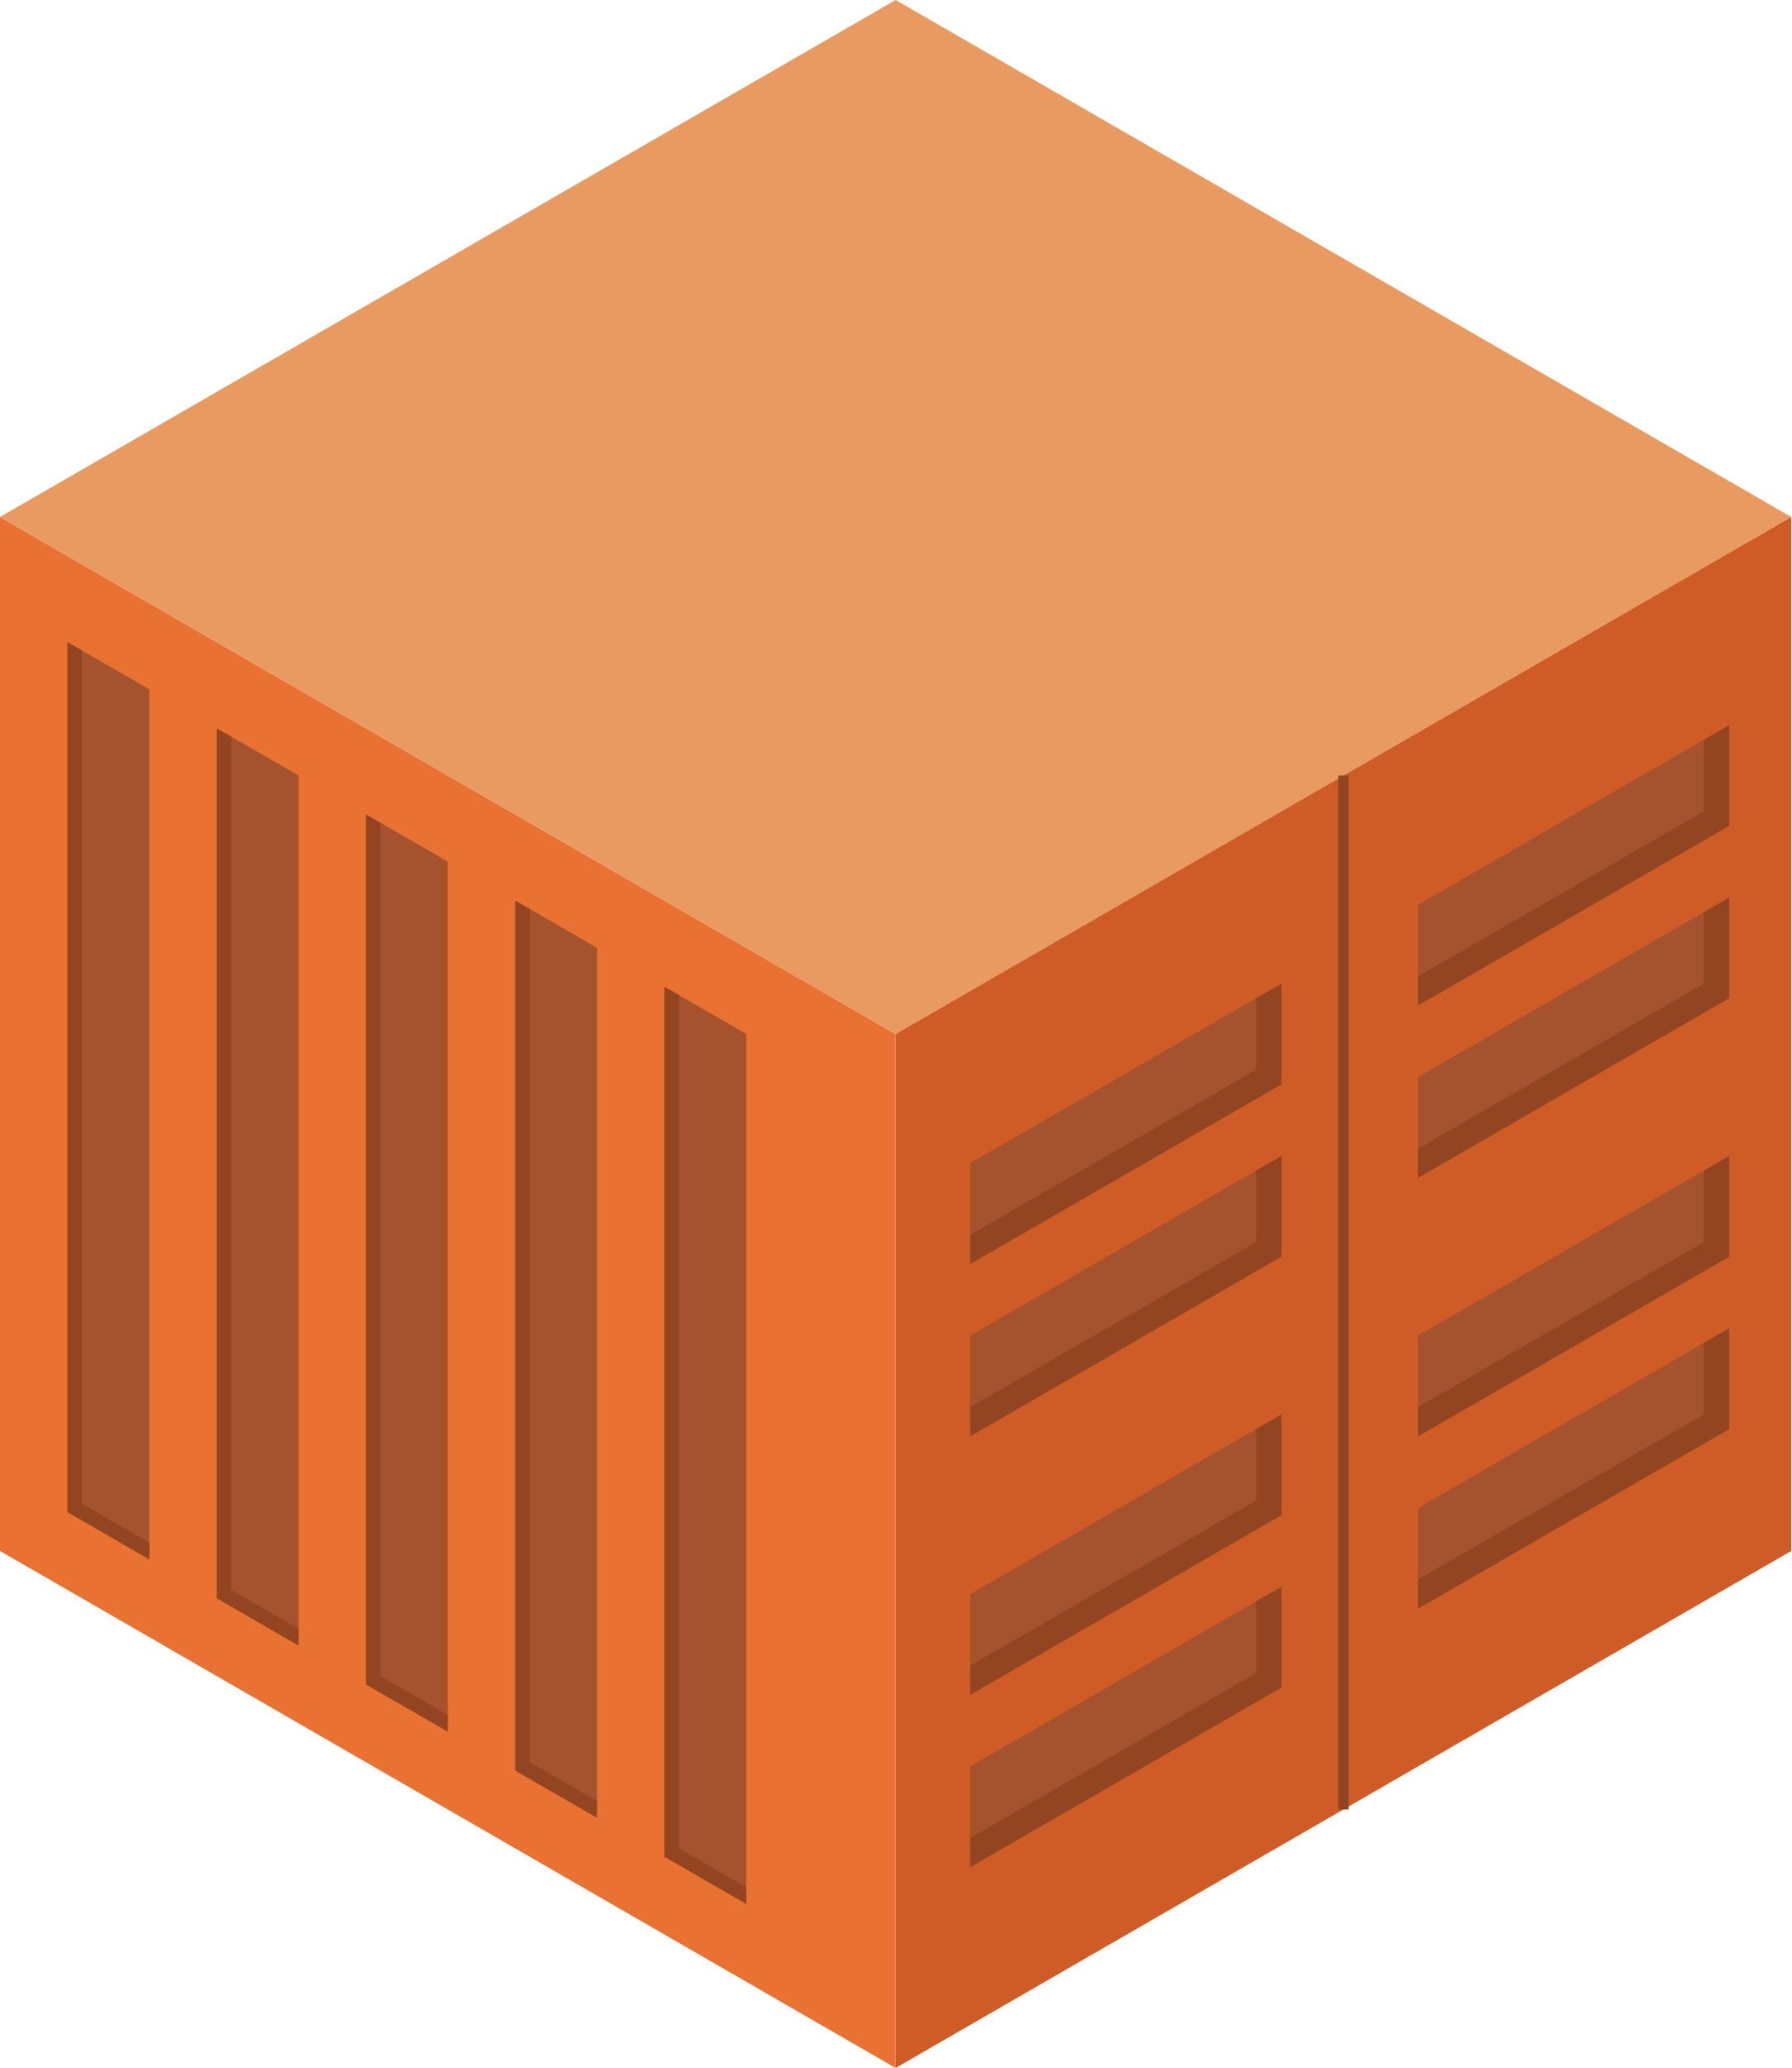
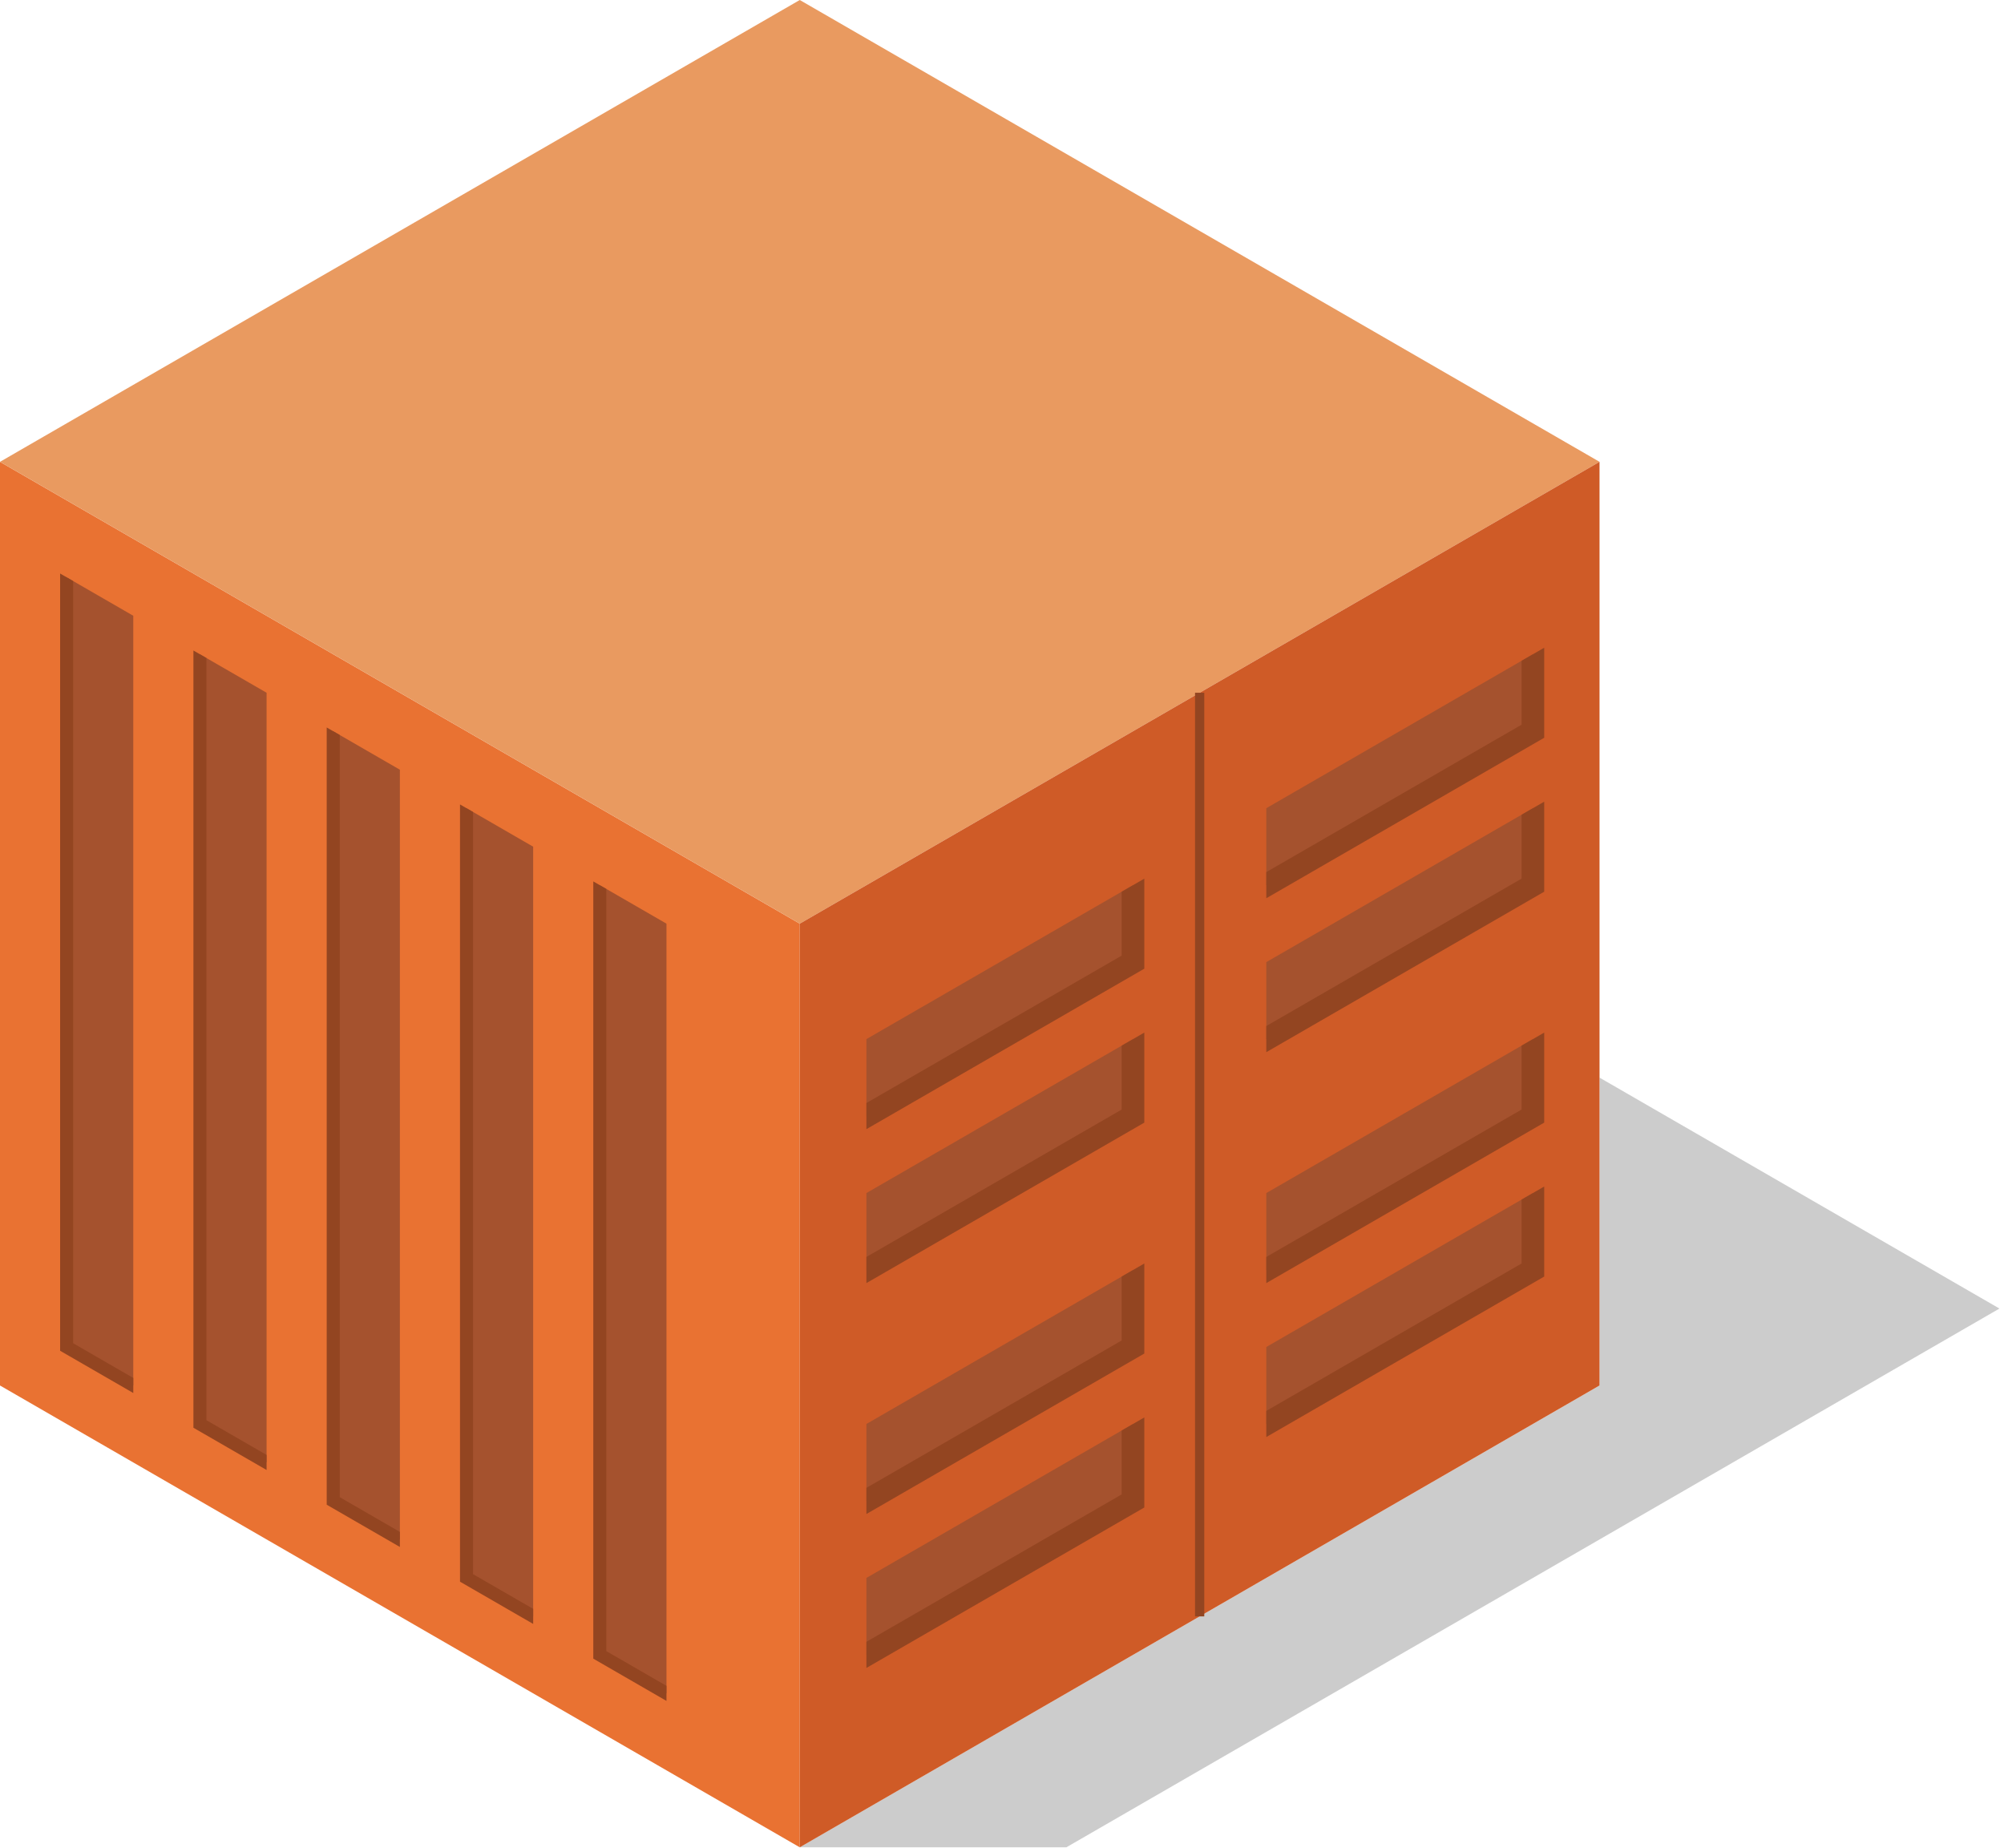
- <svg xmlns="http://www.w3.org/2000/svg" width="45.827mm" height="52.917mm" viewBox="0 0 45.827 52.917" version="1.1" id="svg8">
-   <defs id="defs2" />
-   <g id="layer1" transform="translate(3.474164,26.54765)">
-     <g id="g7493" transform="matrix(0.2645833,0,0,0.2645833,-253.9793,-274.3717)">
-       <g transform="translate(1249.9,771.658)" id="g5433">
-         <g transform="translate(0,317.48)" id="path4950">
-           <path id="path7402" style="fill:#e97232;fill-rule:nonzero" d="m -303.109,-102.48 v 100 l 86.603,50 v -100 z" />
-         </g>
-         <g transform="translate(0,317.48)" id="path4952">
-           <path id="path7405" style="fill:#e99a60;fill-rule:nonzero" d="m -259.808,-127.48 43.302,-25 86.602,50 -86.602,50 -86.603,-50 z" />
-         </g>
-         <g transform="translate(0,317.48)" id="path4954">
-           <path id="path7408" style="fill:#cf5b27;fill-rule:nonzero" d="m -129.904,-102.48 v 100 l -86.602,50 v -100 z" />
-         </g>
-         <g transform="matrix(0.866025,0.5,0,1,-38.8685,462.54)" id="path4956">
-           <rect id="rect7411" style="fill:#a5522e;fill-rule:nonzero" height="83.333" width="8.333" y="-86.647" x="-296.785" />
-         </g>
-         <g transform="matrix(0.866025,0.5,0,1,-24.4347,470.873)" id="path49561">
-           <rect id="rect7414" style="fill:#a5522e;fill-rule:nonzero" height="83.333" width="8.333" y="-86.647" x="-296.785" />
-         </g>
-         <g transform="matrix(0.866025,0.5,0,1,-10.001,479.206)" id="path49562">
-           <rect id="rect7417" style="fill:#a5522e;fill-rule:nonzero" height="83.333" width="8.333" y="-86.647" x="-296.785" />
-         </g>
-         <g transform="matrix(0.866025,0.5,0,1,4.43277,487.54)" id="path49563">
-           <rect id="rect7420" style="fill:#a5522e;fill-rule:nonzero" height="83.333" width="8.333" y="-86.647" x="-296.785" />
-         </g>
-         <g transform="matrix(0.866025,0.5,0,1,18.8665,495.873)" id="path49564">
-           <rect id="rect7423" style="fill:#a5522e;fill-rule:nonzero" height="83.333" width="8.333" y="-86.647" x="-296.785" />
-         </g>
-         <g transform="matrix(0.866025,0.5,0,1,-39.0619,463.261)" id="path4958">
-           <path id="path7426" style="fill:none;fill-rule:nonzero;stroke:#934521;stroke-width:1.63px" d="m -296.562,-87.48 v 83.333 h 8.334" />
-         </g>
-         <g transform="matrix(0.866025,0.5,0,1,-24.6281,471.595)" id="path49581">
-           <path id="path7429" style="fill:none;fill-rule:nonzero;stroke:#934521;stroke-width:1.63px" d="m -296.562,-87.48 v 83.333 h 8.334" />
-         </g>
-         <g transform="matrix(0.866025,0.5,0,1,-10.1943,479.928)" id="path49582">
-           <path id="path7432" style="fill:none;fill-rule:nonzero;stroke:#934521;stroke-width:1.63px" d="m -296.562,-87.48 v 83.333 h 8.334" />
-         </g>
-         <g transform="matrix(0.866025,0.5,0,1,4.23939,488.261)" id="path49583">
-           <path id="path7435" style="fill:none;fill-rule:nonzero;stroke:#934521;stroke-width:1.63px" d="m -296.562,-87.48 v 83.333 h 8.334" />
-         </g>
-         <g transform="matrix(0.866025,0.5,0,1,18.6731,496.595)" id="path49584">
-           <path id="path7438" style="fill:none;fill-rule:nonzero;stroke:#934521;stroke-width:1.63px" d="m -296.562,-87.48 v 83.333 h 8.334" />
-         </g>
-         <g transform="translate(0,317.48)" id="path4988">
-           <path id="path7441" style="fill:none;fill-rule:nonzero;stroke:#934521;stroke-width:1px" d="m -173.205,-77.48 v 100" />
-         </g>
-         <g transform="matrix(0.866025,-0.5,0,1,-20.3044,241.703)" id="path5062">
-           <path id="path7444" style="fill:#a5522e;fill-rule:nonzero" d="m -168.221,-73.314 h 33.333 v 8.334 h -33.333 z" />
-         </g>
-         <g transform="matrix(0.866025,-0.5,0,1,-20.3044,258.37)" id="path50621">
-           <path id="path7447" style="fill:#a5522e;fill-rule:nonzero" d="m -168.221,-73.314 h 33.333 v 8.334 h -33.333 z" />
-         </g>
-         <g transform="matrix(0.866025,-0.5,0,1,-20.3044,283.37)" id="path50622">
-           <path id="path7450" style="fill:#a5522e;fill-rule:nonzero" d="m -168.221,-73.314 h 33.333 v 8.334 h -33.333 z" />
-         </g>
-         <g transform="matrix(0.866025,-0.5,0,1,-20.3044,300.037)" id="path50623">
-           <path id="path7453" style="fill:#a5522e;fill-rule:nonzero" d="m -168.221,-73.314 h 33.333 v 8.334 h -33.333 z" />
-         </g>
-         <g transform="matrix(0.866025,-0.5,0,1,-63.6057,325.037)" id="path50624">
-           <path id="path7456" style="fill:#a5522e;fill-rule:nonzero" d="m -168.221,-73.314 h 33.333 v 8.334 h -33.333 z" />
-         </g>
-         <g transform="matrix(0.866025,-0.5,0,1,-63.6057,308.37)" id="path50625">
-           <path id="path7459" style="fill:#a5522e;fill-rule:nonzero" d="m -168.221,-73.314 h 33.333 v 8.334 h -33.333 z" />
-         </g>
-         <g transform="matrix(0.866025,-0.5,0,1,-63.6057,283.37)" id="path50626">
-           <path id="path7462" style="fill:#a5522e;fill-rule:nonzero" d="m -168.221,-73.314 h 33.333 v 8.334 h -33.333 z" />
-         </g>
-         <g transform="matrix(0.866025,-0.5,0,1,-63.6057,266.703)" id="path50627">
-           <path id="path7465" style="fill:#a5522e;fill-rule:nonzero" d="m -168.221,-73.314 h 33.333 v 8.334 h -33.333 z" />
-         </g>
-         <g transform="matrix(0.866025,-0.5,0,1,-20.3044,250.037)" id="path5064">
-           <path id="path7468" style="fill:none;fill-rule:nonzero;stroke:#934521;stroke-width:2.83px" d="m -134.888,-81.647 v 8.333 h -33.333" />
-         </g>
-         <g transform="matrix(0.866025,-0.5,0,1,-20.3044,266.703)" id="path50641">
-           <path id="path7471" style="fill:none;fill-rule:nonzero;stroke:#934521;stroke-width:2.83px" d="m -134.888,-81.647 v 8.333 h -33.333" />
-         </g>
-         <g transform="matrix(0.866025,-0.5,0,1,-20.3044,291.703)" id="path50642">
-           <path id="path7474" style="fill:none;fill-rule:nonzero;stroke:#934521;stroke-width:2.83px" d="m -134.888,-81.647 v 8.333 h -33.333" />
-         </g>
-         <g transform="matrix(0.866025,-0.5,0,1,-20.3044,308.37)" id="path50643">
-           <path id="path7477" style="fill:none;fill-rule:nonzero;stroke:#934521;stroke-width:2.83px" d="m -134.888,-81.647 v 8.333 h -33.333" />
-         </g>
-         <g transform="matrix(0.866025,-0.5,0,1,-63.6057,333.37)" id="path50644">
-           <path id="path7480" style="fill:none;fill-rule:nonzero;stroke:#934521;stroke-width:2.83px" d="m -134.888,-81.647 v 8.333 h -33.333" />
-         </g>
-         <g transform="matrix(0.866025,-0.5,0,1,-63.6057,316.703)" id="path50645">
-           <path id="path7483" style="fill:none;fill-rule:nonzero;stroke:#934521;stroke-width:2.83px" d="m -134.888,-81.647 v 8.333 h -33.333" />
-         </g>
-         <g transform="matrix(0.866025,-0.5,0,1,-63.6057,291.703)" id="path50646">
-           <path id="path7486" style="fill:none;fill-rule:nonzero;stroke:#934521;stroke-width:2.83px" d="m -134.888,-81.647 v 8.333 h -33.333" />
-         </g>
-         <g transform="matrix(0.866025,-0.5,0,1,-63.6057,275.037)" id="path50647">
-           <path id="path7489" style="fill:none;fill-rule:nonzero;stroke:#934521;stroke-width:2.83px" d="m -134.888,-81.647 v 8.333 h -33.333" />
-         </g>
+ <svg xmlns="http://www.w3.org/2000/svg" width="100%" height="100%" viewBox="0 0 217 200" version="1.1" xml:space="preserve" style="fill-rule:evenodd;clip-rule:evenodd;">
+   <g transform="matrix(1,0,0,1,-779.423,-50)">
+     <g id="Container-carrot" transform="matrix(1,0,0,1,1082.53,-115)">
+       <g transform="matrix(1,0,0,1,-2128.98,-1247.47)">
+         <path d="M1912.47,1612.47L1941.34,1612.47L2042.38,1554.14L1999.08,1529.14L1999.08,1562.47L1912.47,1612.47Z" style="fill-opacity:0.2;" />
+       </g>
+       <g id="path4950" transform="matrix(1,0,0,1,0,317.48)">
+         <path d="M-303.109,-102.48L-303.109,-2.48L-216.506,47.52L-216.506,-52.48L-303.109,-102.48Z" style="fill:rgb(233,114,50);fill-rule:nonzero;" />
+       </g>
+       <g id="path4952" transform="matrix(1,0,0,1,0,317.48)">
+         <path d="M-259.808,-127.48L-216.506,-152.48L-129.904,-102.48L-216.506,-52.48L-303.109,-102.48L-259.808,-127.48Z" style="fill:rgb(233,154,96);fill-rule:nonzero;" />
+       </g>
+       <g id="path4954" transform="matrix(1,0,0,1,0,317.48)">
+         <path d="M-129.904,-102.48L-129.904,-2.48L-216.506,47.52L-216.506,-52.48L-129.904,-102.48Z" style="fill:rgb(207,91,39);fill-rule:nonzero;" />
+       </g>
+       <g id="path4956" transform="matrix(0.866025,0.5,-4.80741e-17,1,-38.8685,462.54)">
+         <rect x="-296.785" y="-86.647" width="8.333" height="83.333" style="fill:rgb(165,82,46);fill-rule:nonzero;" />
+       </g>
+       <g id="path49561" transform="matrix(0.866025,0.5,-4.80741e-17,1,-24.4347,470.873)">
+         <rect x="-296.785" y="-86.647" width="8.333" height="83.333" style="fill:rgb(165,82,46);fill-rule:nonzero;" />
+       </g>
+       <g id="path49562" transform="matrix(0.866025,0.5,-4.80741e-17,1,-10.001,479.206)">
+         <rect x="-296.785" y="-86.647" width="8.333" height="83.333" style="fill:rgb(165,82,46);fill-rule:nonzero;" />
+       </g>
+       <g id="path49563" transform="matrix(0.866025,0.5,-4.80741e-17,1,4.43277,487.54)">
+         <rect x="-296.785" y="-86.647" width="8.333" height="83.333" style="fill:rgb(165,82,46);fill-rule:nonzero;" />
+       </g>
+       <g id="path49564" transform="matrix(0.866025,0.5,-4.80741e-17,1,18.8665,495.873)">
+         <rect x="-296.785" y="-86.647" width="8.333" height="83.333" style="fill:rgb(165,82,46);fill-rule:nonzero;" />
+       </g>
+       <g id="path4958" transform="matrix(0.866025,0.5,-4.80741e-17,1,-39.0619,463.261)">
+         <path d="M-296.562,-87.48L-296.562,-4.147L-288.228,-4.147" style="fill:none;fill-rule:nonzero;stroke:rgb(147,69,33);stroke-width:1.63px;" />
+       </g>
+       <g id="path49581" transform="matrix(0.866025,0.5,-4.80741e-17,1,-24.6281,471.595)">
+         <path d="M-296.562,-87.48L-296.562,-4.147L-288.228,-4.147" style="fill:none;fill-rule:nonzero;stroke:rgb(147,69,33);stroke-width:1.63px;" />
+       </g>
+       <g id="path49582" transform="matrix(0.866025,0.5,-4.80741e-17,1,-10.1943,479.928)">
+         <path d="M-296.562,-87.48L-296.562,-4.147L-288.228,-4.147" style="fill:none;fill-rule:nonzero;stroke:rgb(147,69,33);stroke-width:1.63px;" />
+       </g>
+       <g id="path49583" transform="matrix(0.866025,0.5,-4.80741e-17,1,4.23939,488.261)">
+         <path d="M-296.562,-87.48L-296.562,-4.147L-288.228,-4.147" style="fill:none;fill-rule:nonzero;stroke:rgb(147,69,33);stroke-width:1.63px;" />
+       </g>
+       <g id="path49584" transform="matrix(0.866025,0.5,-4.80741e-17,1,18.6731,496.595)">
+         <path d="M-296.562,-87.48L-296.562,-4.147L-288.228,-4.147" style="fill:none;fill-rule:nonzero;stroke:rgb(147,69,33);stroke-width:1.63px;" />
+       </g>
+       <g id="path4988" transform="matrix(1,0,0,1,0,317.48)">
+         <path d="M-173.205,-77.48L-173.205,22.52" style="fill:none;fill-rule:nonzero;stroke:rgb(147,69,33);stroke-width:1px;" />
+       </g>
+       <g id="path5062" transform="matrix(0.866025,-0.5,4.80741e-17,1,-20.3044,241.703)">
+         <path d="M-168.221,-73.314L-134.888,-73.314L-134.888,-64.98L-168.221,-64.98L-168.221,-73.314Z" style="fill:rgb(165,82,46);fill-rule:nonzero;" />
+       </g>
+       <g id="path50621" transform="matrix(0.866025,-0.5,4.80741e-17,1,-20.3044,258.37)">
+         <path d="M-168.221,-73.314L-134.888,-73.314L-134.888,-64.98L-168.221,-64.98L-168.221,-73.314Z" style="fill:rgb(165,82,46);fill-rule:nonzero;" />
+       </g>
+       <g id="path50622" transform="matrix(0.866025,-0.5,4.80741e-17,1,-20.3044,283.37)">
+         <path d="M-168.221,-73.314L-134.888,-73.314L-134.888,-64.98L-168.221,-64.98L-168.221,-73.314Z" style="fill:rgb(165,82,46);fill-rule:nonzero;" />
+       </g>
+       <g id="path50623" transform="matrix(0.866025,-0.5,4.80741e-17,1,-20.3044,300.037)">
+         <path d="M-168.221,-73.314L-134.888,-73.314L-134.888,-64.98L-168.221,-64.98L-168.221,-73.314Z" style="fill:rgb(165,82,46);fill-rule:nonzero;" />
+       </g>
+       <g id="path50624" transform="matrix(0.866025,-0.5,4.80741e-17,1,-63.6057,325.037)">
+         <path d="M-168.221,-73.314L-134.888,-73.314L-134.888,-64.98L-168.221,-64.98L-168.221,-73.314Z" style="fill:rgb(165,82,46);fill-rule:nonzero;" />
+       </g>
+       <g id="path50625" transform="matrix(0.866025,-0.5,4.80741e-17,1,-63.6057,308.37)">
+         <path d="M-168.221,-73.314L-134.888,-73.314L-134.888,-64.98L-168.221,-64.98L-168.221,-73.314Z" style="fill:rgb(165,82,46);fill-rule:nonzero;" />
+       </g>
+       <g id="path50626" transform="matrix(0.866025,-0.5,4.80741e-17,1,-63.6057,283.37)">
+         <path d="M-168.221,-73.314L-134.888,-73.314L-134.888,-64.98L-168.221,-64.98L-168.221,-73.314Z" style="fill:rgb(165,82,46);fill-rule:nonzero;" />
+       </g>
+       <g id="path50627" transform="matrix(0.866025,-0.5,4.80741e-17,1,-63.6057,266.703)">
+         <path d="M-168.221,-73.314L-134.888,-73.314L-134.888,-64.98L-168.221,-64.98L-168.221,-73.314Z" style="fill:rgb(165,82,46);fill-rule:nonzero;" />
+       </g>
+       <g id="path5064" transform="matrix(0.866025,-0.5,4.80741e-17,1,-20.3044,250.037)">
+         <path d="M-134.888,-81.647L-134.888,-73.314L-168.221,-73.314" style="fill:none;fill-rule:nonzero;stroke:rgb(147,69,33);stroke-width:2.83px;" />
+       </g>
+       <g id="path50641" transform="matrix(0.866025,-0.5,4.80741e-17,1,-20.3044,266.703)">
+         <path d="M-134.888,-81.647L-134.888,-73.314L-168.221,-73.314" style="fill:none;fill-rule:nonzero;stroke:rgb(147,69,33);stroke-width:2.83px;" />
+       </g>
+       <g id="path50642" transform="matrix(0.866025,-0.5,4.80741e-17,1,-20.3044,291.703)">
+         <path d="M-134.888,-81.647L-134.888,-73.314L-168.221,-73.314" style="fill:none;fill-rule:nonzero;stroke:rgb(147,69,33);stroke-width:2.83px;" />
+       </g>
+       <g id="path50643" transform="matrix(0.866025,-0.5,4.80741e-17,1,-20.3044,308.37)">
+         <path d="M-134.888,-81.647L-134.888,-73.314L-168.221,-73.314" style="fill:none;fill-rule:nonzero;stroke:rgb(147,69,33);stroke-width:2.83px;" />
+       </g>
+       <g id="path50644" transform="matrix(0.866025,-0.5,4.80741e-17,1,-63.6057,333.37)">
+         <path d="M-134.888,-81.647L-134.888,-73.314L-168.221,-73.314" style="fill:none;fill-rule:nonzero;stroke:rgb(147,69,33);stroke-width:2.83px;" />
+       </g>
+       <g id="path50645" transform="matrix(0.866025,-0.5,4.80741e-17,1,-63.6057,316.703)">
+         <path d="M-134.888,-81.647L-134.888,-73.314L-168.221,-73.314" style="fill:none;fill-rule:nonzero;stroke:rgb(147,69,33);stroke-width:2.83px;" />
+       </g>
+       <g id="path50646" transform="matrix(0.866025,-0.5,4.80741e-17,1,-63.6057,291.703)">
+         <path d="M-134.888,-81.647L-134.888,-73.314L-168.221,-73.314" style="fill:none;fill-rule:nonzero;stroke:rgb(147,69,33);stroke-width:2.83px;" />
+       </g>
+       <g id="path50647" transform="matrix(0.866025,-0.5,4.80741e-17,1,-63.6057,275.037)">
+         <path d="M-134.888,-81.647L-134.888,-73.314L-168.221,-73.314" style="fill:none;fill-rule:nonzero;stroke:rgb(147,69,33);stroke-width:2.83px;" />
      </g>
    </g>
  </g>
</svg>
